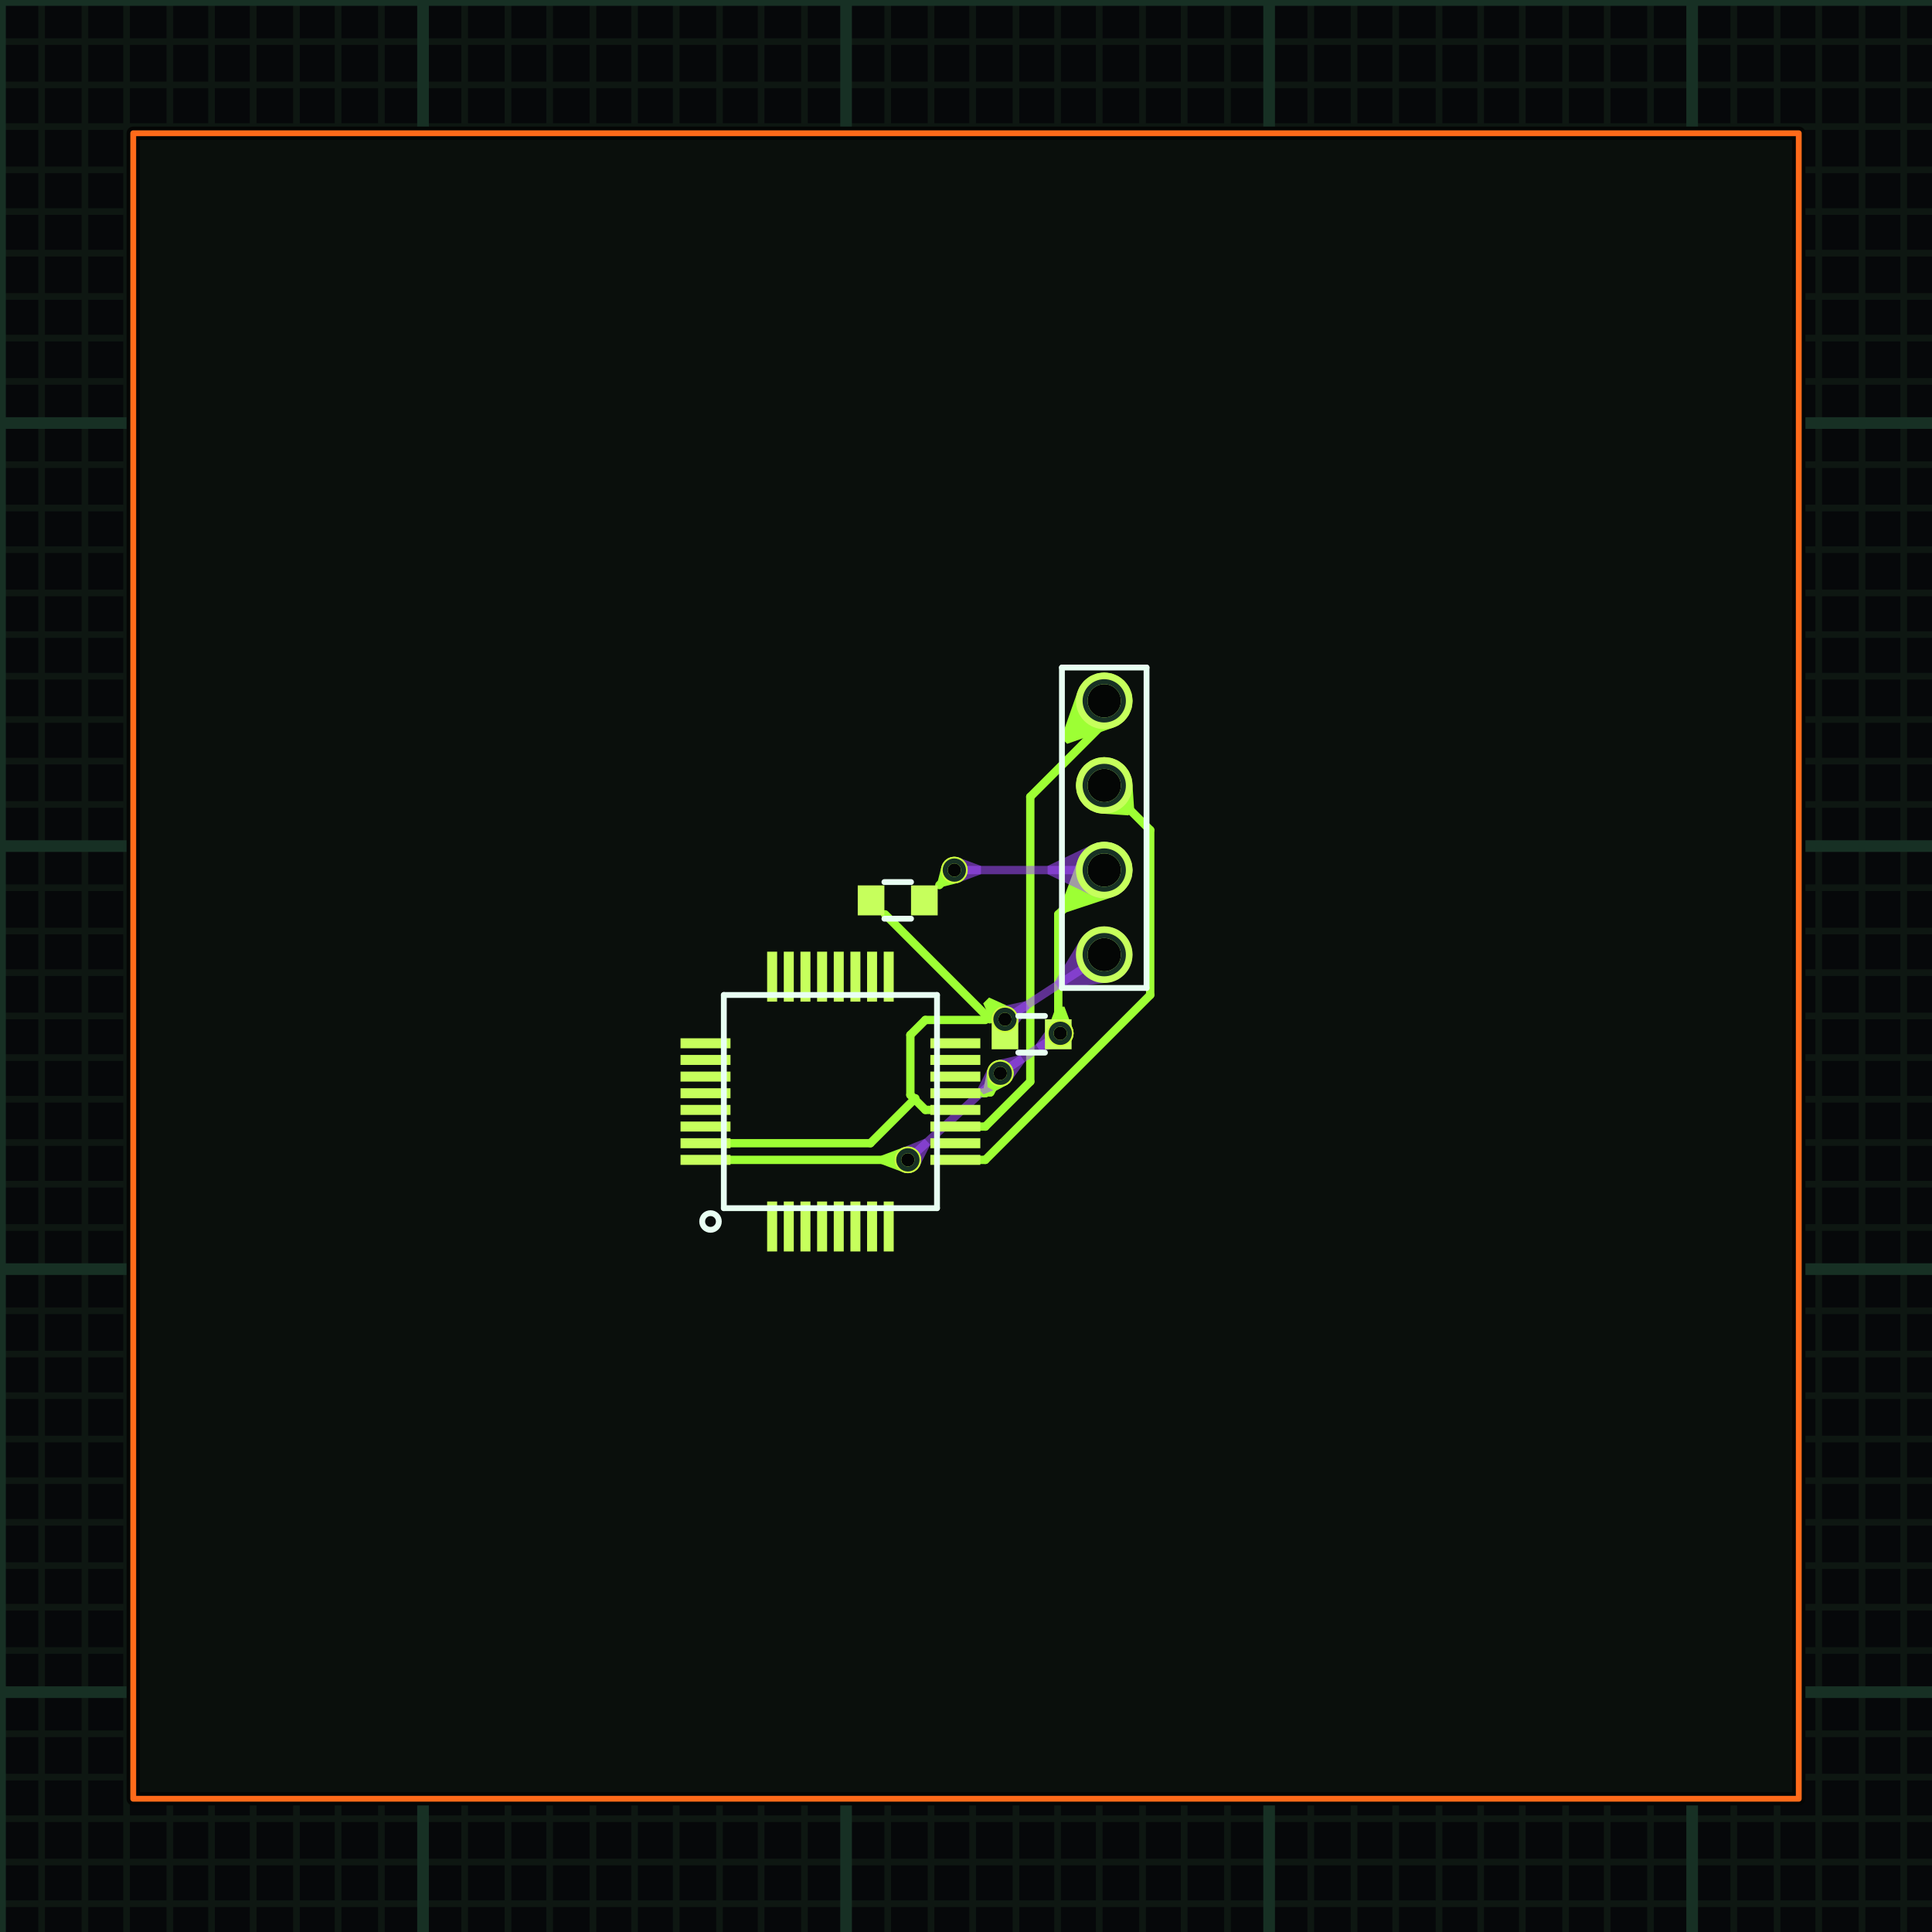
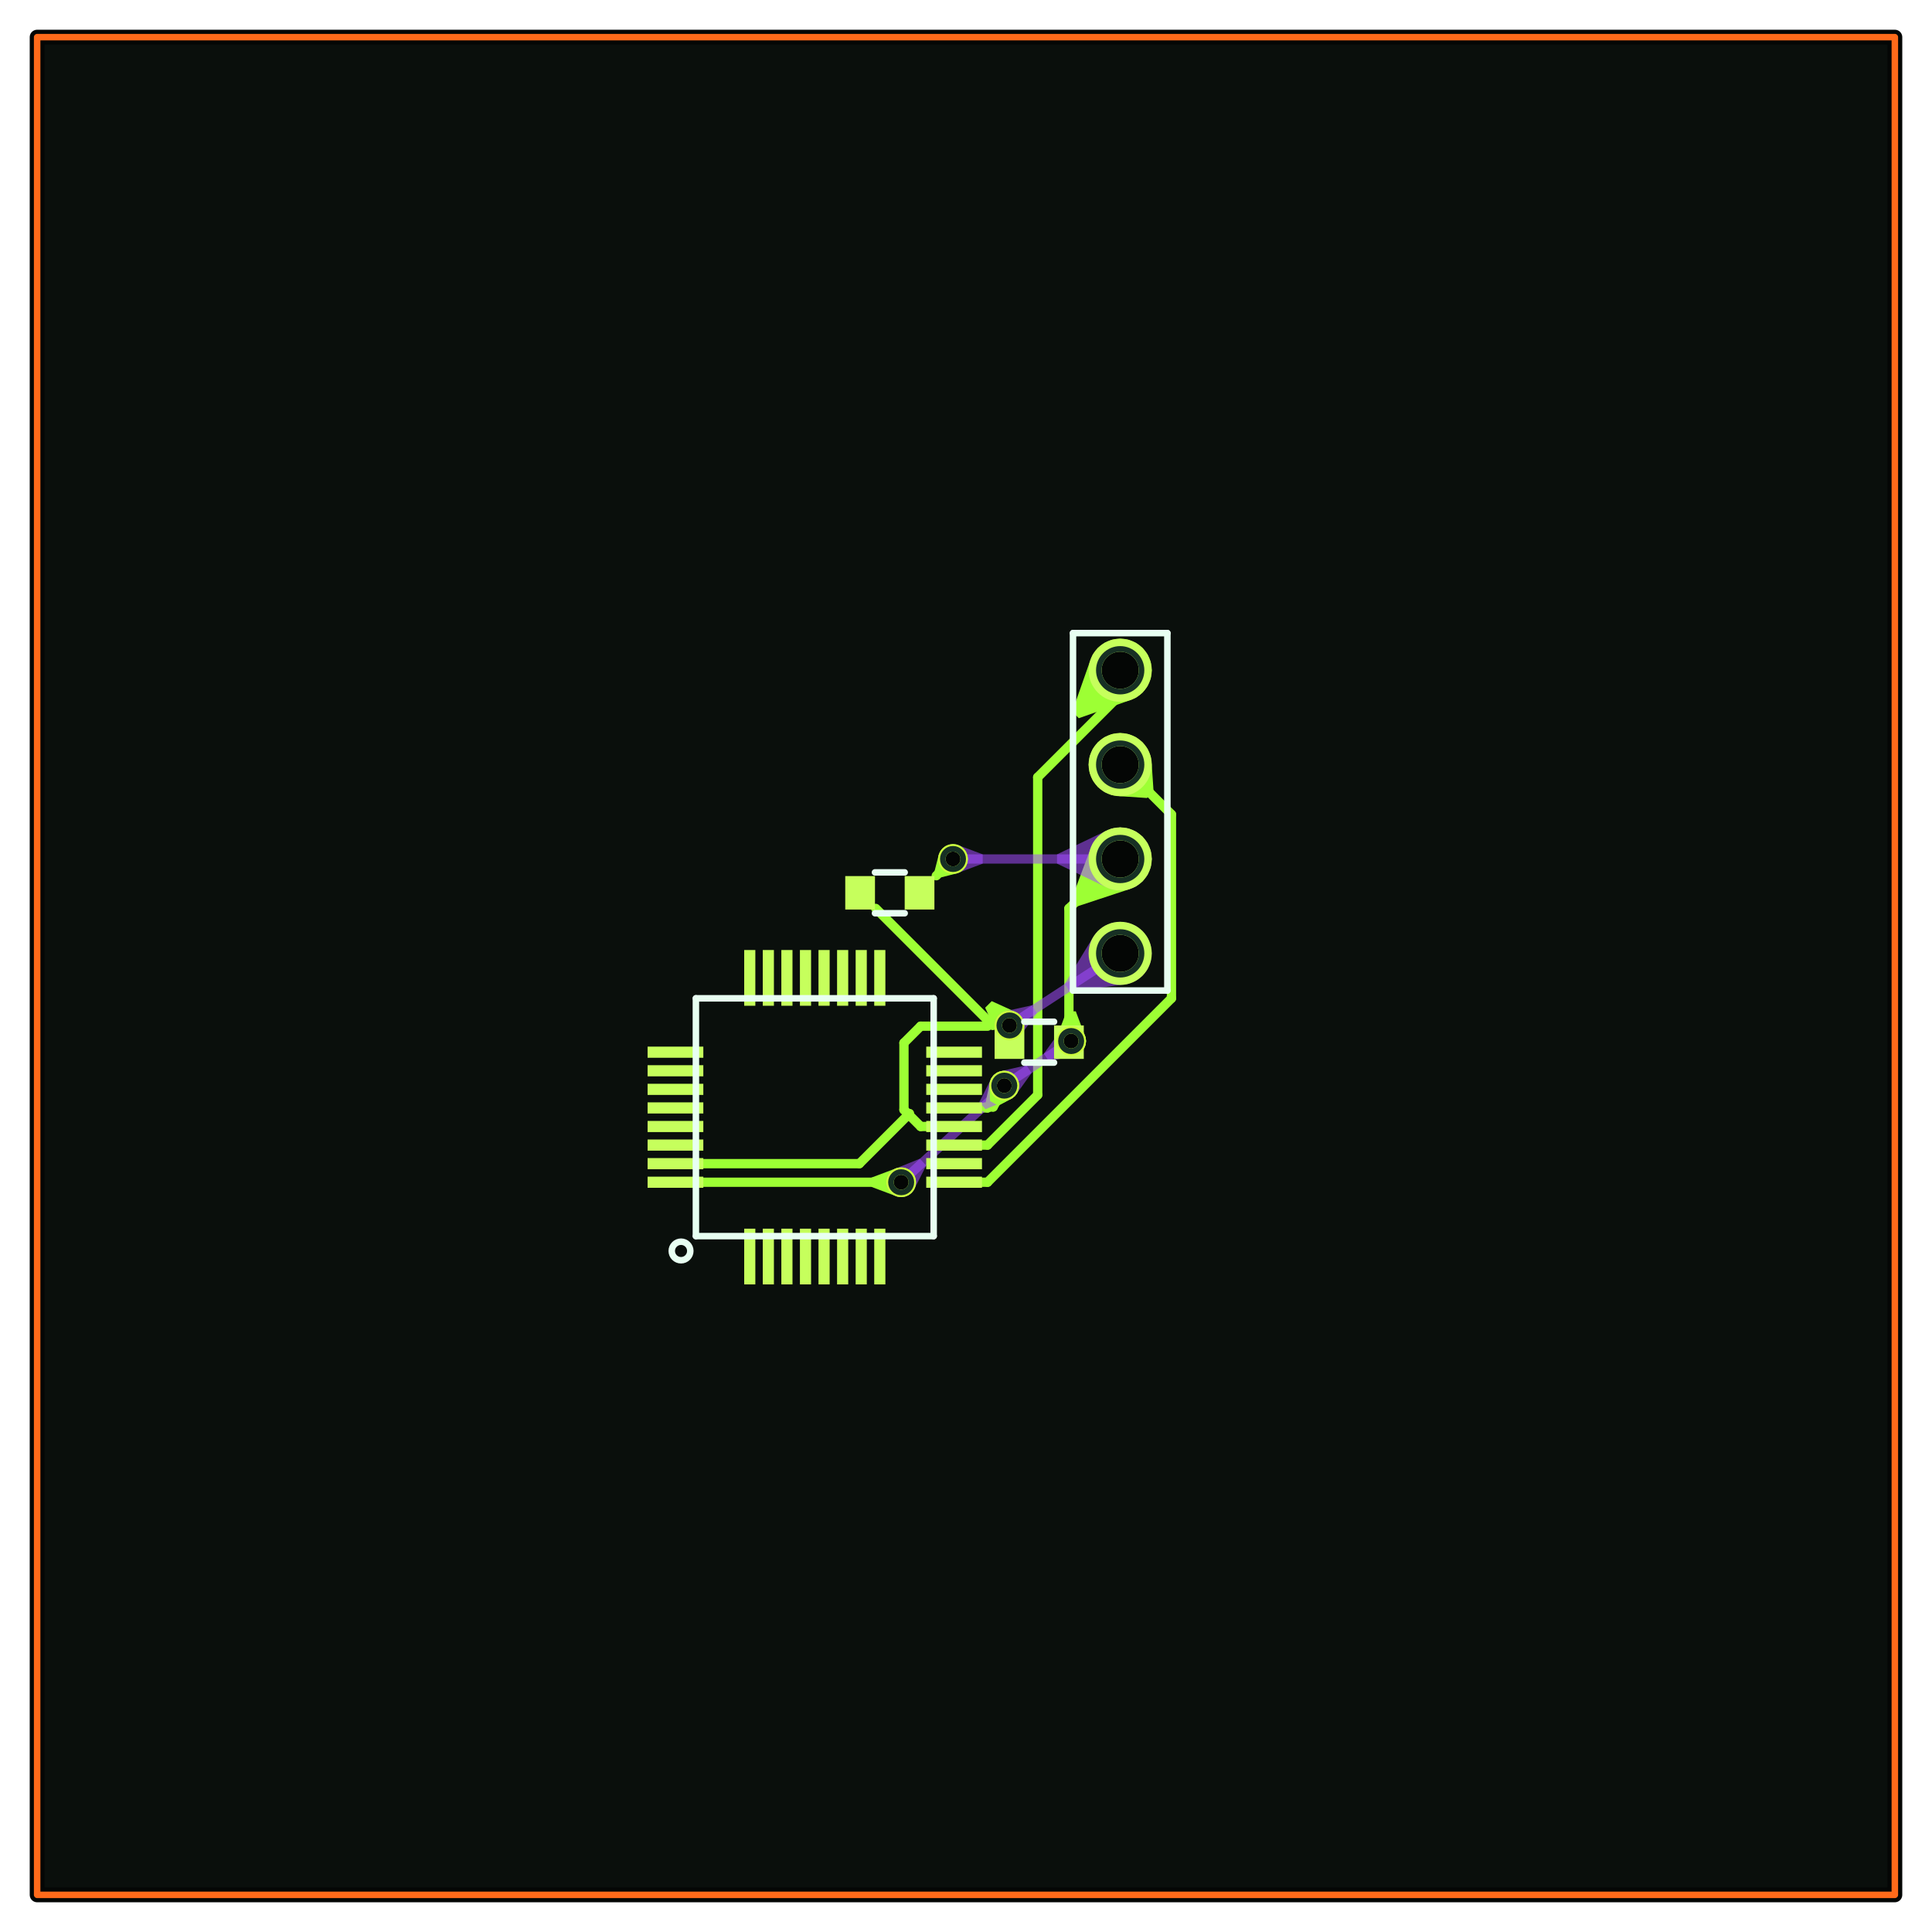
- <svg xmlns="http://www.w3.org/2000/svg" width="116.00" height="116.00" viewBox="0 0 116.00 116.00" shape-rendering="geometricPrecision" role="img" aria-label="vcad pcb render">
-   <rect x="0" y="0" width="116.00" height="116.00" fill="#06080A" />
-   <path d="M0.0 0 L0.0 116.0 M2.5 0 L2.5 116.0 M5.1 0 L5.1 116.0 M7.6 0 L7.6 116.0 M10.2 0 L10.2 116.0 M12.7 0 L12.7 116.0 M15.2 0 L15.2 116.0 M17.8 0 L17.8 116.0 M20.3 0 L20.3 116.0 M22.9 0 L22.9 116.0 M25.4 0 L25.4 116.0 M27.9 0 L27.9 116.0 M30.5 0 L30.5 116.0 M33.0 0 L33.0 116.0 M35.6 0 L35.6 116.0 M38.1 0 L38.1 116.0 M40.6 0 L40.6 116.0 M43.2 0 L43.2 116.0 M45.7 0 L45.7 116.0 M48.3 0 L48.3 116.0 M50.8 0 L50.8 116.0 M53.3 0 L53.3 116.0 M55.9 0 L55.9 116.0 M58.4 0 L58.4 116.0 M61.0 0 L61.0 116.0 M63.5 0 L63.5 116.0 M66.0 0 L66.0 116.0 M68.6 0 L68.6 116.0 M71.1 0 L71.1 116.0 M73.7 0 L73.7 116.0 M76.2 0 L76.2 116.0 M78.7 0 L78.7 116.0 M81.3 0 L81.3 116.0 M83.8 0 L83.8 116.0 M86.4 0 L86.4 116.0 M88.9 0 L88.9 116.0 M91.4 0 L91.4 116.0 M94.0 0 L94.0 116.0 M96.5 0 L96.5 116.0 M99.1 0 L99.1 116.0 M101.6 0 L101.6 116.0 M104.1 0 L104.1 116.0 M106.7 0 L106.7 116.0 M109.2 0 L109.2 116.0 M111.8 0 L111.8 116.0 M114.3 0 L114.3 116.0 M0 0.0 L116.0 0.0 M0 2.5 L116.0 2.5 M0 5.1 L116.0 5.1 M0 7.6 L116.0 7.6 M0 10.2 L116.0 10.2 M0 12.7 L116.0 12.7 M0 15.2 L116.0 15.2 M0 17.8 L116.0 17.8 M0 20.3 L116.0 20.3 M0 22.9 L116.0 22.9 M0 25.4 L116.0 25.4 M0 27.9 L116.0 27.9 M0 30.5 L116.0 30.5 M0 33.0 L116.0 33.0 M0 35.6 L116.0 35.6 M0 38.1 L116.0 38.1 M0 40.6 L116.0 40.6 M0 43.2 L116.0 43.2 M0 45.7 L116.0 45.7 M0 48.3 L116.0 48.3 M0 50.8 L116.0 50.8 M0 53.3 L116.0 53.3 M0 55.9 L116.0 55.9 M0 58.4 L116.0 58.4 M0 61.0 L116.0 61.0 M0 63.5 L116.0 63.5 M0 66.0 L116.0 66.0 M0 68.6 L116.0 68.6 M0 71.1 L116.0 71.1 M0 73.7 L116.0 73.7 M0 76.2 L116.0 76.2 M0 78.7 L116.0 78.7 M0 81.3 L116.0 81.3 M0 83.8 L116.0 83.8 M0 86.4 L116.0 86.4 M0 88.9 L116.0 88.9 M0 91.4 L116.0 91.4 M0 94.0 L116.0 94.0 M0 96.5 L116.0 96.5 M0 99.1 L116.0 99.1 M0 101.6 L116.0 101.6 M0 104.1 L116.0 104.1 M0 106.7 L116.0 106.7 M0 109.2 L116.0 109.2 M0 111.8 L116.0 111.8 M0 114.3 L116.0 114.3 " fill="none" stroke="#0E1712" stroke-width="0.4" />
-   <path d="M0.0 0 L0.0 116.0 M25.4 0 L25.4 116.0 M50.8 0 L50.8 116.0 M76.2 0 L76.2 116.0 M101.6 0 L101.6 116.0 M0 0.0 L116.0 0.0 M0 25.4 L116.0 25.4 M0 50.8 L116.0 50.8 M0 76.2 L116.0 76.2 M0 101.6 L116.0 101.6 " fill="none" stroke="#173024" stroke-width="0.7" />
-   <polygon points="8.000,108.000 108.000,108.000 108.000,8.000 8.000,8.000" fill="#0A0F0C" />
-   <polyline points="8.000,108.000 108.000,108.000 108.000,8.000 8.000,8.000 8.000,108.000" fill="none" stroke="#040605" stroke-width="0.800" stroke-linecap="round" stroke-linejoin="round" />
-   <line x1="58.260" y1="67.640" x2="59.160" y2="67.640" stroke="#9DFF34" stroke-width="0.500" stroke-linecap="round" />
-   <line x1="59.160" y1="67.640" x2="61.860" y2="64.940" stroke="#9DFF34" stroke-width="0.500" stroke-linecap="round" />
-   <line x1="61.860" y1="64.940" x2="61.860" y2="47.840" stroke="#9DFF34" stroke-width="0.500" stroke-linecap="round" />
-   <line x1="61.860" y1="47.840" x2="66.360" y2="43.340" stroke="#9DFF34" stroke-width="0.500" stroke-linecap="round" />
-   <line x1="58.260" y1="69.640" x2="59.160" y2="69.640" stroke="#9DFF34" stroke-width="0.500" stroke-linecap="round" />
-   <line x1="59.160" y1="69.640" x2="69.060" y2="59.740" stroke="#9DFF34" stroke-width="0.500" stroke-linecap="round" />
-   <line x1="69.060" y1="59.740" x2="69.060" y2="49.840" stroke="#9DFF34" stroke-width="0.500" stroke-linecap="round" />
-   <line x1="69.060" y1="49.840" x2="67.260" y2="48.040" stroke="#9DFF34" stroke-width="0.500" stroke-linecap="round" />
-   <line x1="59.440" y1="61.200" x2="53.140" y2="54.900" stroke="#9DFF34" stroke-width="0.500" stroke-linecap="round" />
-   <line x1="63.540" y1="61.200" x2="63.540" y2="54.900" stroke="#9DFF34" stroke-width="0.500" stroke-linecap="round" />
-   <line x1="63.540" y1="54.900" x2="66.300" y2="52.240" stroke="#9DFF34" stroke-width="0.500" stroke-linecap="round" />
+ <svg xmlns="http://www.w3.org/2000/svg" width="104.00" height="104.00" viewBox="0 0 104.00 104.00" shape-rendering="geometricPrecision" role="img" aria-label="vcad pcb render">
+   <polygon points="2.000,102.000 102.000,102.000 102.000,2.000 2.000,2.000" fill="#0A0F0C" />
+   <polyline points="2.000,102.000 102.000,102.000 102.000,2.000 2.000,2.000 2.000,102.000" fill="none" stroke="#040605" stroke-width="0.800" stroke-linecap="round" stroke-linejoin="round" />
+   <line x1="52.260" y1="61.640" x2="53.160" y2="61.640" stroke="#9DFF34" stroke-width="0.500" stroke-linecap="round" />
+   <line x1="53.160" y1="61.640" x2="55.860" y2="58.940" stroke="#9DFF34" stroke-width="0.500" stroke-linecap="round" />
+   <line x1="55.860" y1="58.940" x2="55.860" y2="41.840" stroke="#9DFF34" stroke-width="0.500" stroke-linecap="round" />
+   <line x1="55.860" y1="41.840" x2="60.360" y2="37.340" stroke="#9DFF34" stroke-width="0.500" stroke-linecap="round" />
+   <line x1="52.260" y1="63.640" x2="53.160" y2="63.640" stroke="#9DFF34" stroke-width="0.500" stroke-linecap="round" />
+   <line x1="53.160" y1="63.640" x2="63.060" y2="53.740" stroke="#9DFF34" stroke-width="0.500" stroke-linecap="round" />
+   <line x1="63.060" y1="53.740" x2="63.060" y2="43.840" stroke="#9DFF34" stroke-width="0.500" stroke-linecap="round" />
+   <line x1="63.060" y1="43.840" x2="61.260" y2="42.040" stroke="#9DFF34" stroke-width="0.500" stroke-linecap="round" />
+   <line x1="53.440" y1="55.200" x2="47.140" y2="48.900" stroke="#9DFF34" stroke-width="0.500" stroke-linecap="round" />
+   <line x1="57.540" y1="55.200" x2="57.540" y2="48.900" stroke="#9DFF34" stroke-width="0.500" stroke-linecap="round" />
+   <line x1="57.540" y1="48.900" x2="60.300" y2="46.240" stroke="#9DFF34" stroke-width="0.500" stroke-linecap="round" />
  <g opacity="0.550">
-     <line x1="60.340" y1="61.200" x2="66.300" y2="57.320" stroke="#A24BFF" stroke-width="0.500" stroke-linecap="round" />
+     <line x1="54.340" y1="55.200" x2="60.300" y2="51.320" stroke="#A24BFF" stroke-width="0.500" stroke-linecap="round" />
  </g>
  <g opacity="0.550">
-     <line x1="66.300" y1="52.240" x2="57.300" y2="52.240" stroke="#A24BFF" stroke-width="0.500" stroke-linecap="round" />
+     <line x1="60.300" y1="46.240" x2="51.300" y2="46.240" stroke="#A24BFF" stroke-width="0.500" stroke-linecap="round" />
  </g>
-   <line x1="57.300" y1="52.240" x2="56.400" y2="53.140" stroke="#9DFF34" stroke-width="0.500" stroke-linecap="round" />
-   <line x1="56.460" y1="66.640" x2="55.560" y2="66.640" stroke="#9DFF34" stroke-width="0.500" stroke-linecap="round" />
-   <line x1="55.560" y1="66.640" x2="54.660" y2="65.740" stroke="#9DFF34" stroke-width="0.500" stroke-linecap="round" />
-   <line x1="54.660" y1="65.740" x2="54.660" y2="62.140" stroke="#9DFF34" stroke-width="0.500" stroke-linecap="round" />
-   <line x1="54.660" y1="62.140" x2="55.560" y2="61.240" stroke="#9DFF34" stroke-width="0.500" stroke-linecap="round" />
-   <line x1="55.560" y1="61.240" x2="59.160" y2="61.240" stroke="#9DFF34" stroke-width="0.500" stroke-linecap="round" />
-   <line x1="43.260" y1="68.640" x2="52.260" y2="68.640" stroke="#9DFF34" stroke-width="0.500" stroke-linecap="round" />
-   <line x1="52.260" y1="68.640" x2="54.960" y2="65.940" stroke="#9DFF34" stroke-width="0.500" stroke-linecap="round" />
-   <line x1="58.260" y1="65.640" x2="59.160" y2="65.640" stroke="#9DFF34" stroke-width="0.500" stroke-linecap="round" />
-   <line x1="59.160" y1="65.640" x2="60.060" y2="64.440" stroke="#9DFF34" stroke-width="0.500" stroke-linecap="round" />
+   <line x1="51.300" y1="46.240" x2="50.400" y2="47.140" stroke="#9DFF34" stroke-width="0.500" stroke-linecap="round" />
+   <line x1="50.460" y1="60.640" x2="49.560" y2="60.640" stroke="#9DFF34" stroke-width="0.500" stroke-linecap="round" />
+   <line x1="49.560" y1="60.640" x2="48.660" y2="59.740" stroke="#9DFF34" stroke-width="0.500" stroke-linecap="round" />
+   <line x1="48.660" y1="59.740" x2="48.660" y2="56.140" stroke="#9DFF34" stroke-width="0.500" stroke-linecap="round" />
+   <line x1="48.660" y1="56.140" x2="49.560" y2="55.240" stroke="#9DFF34" stroke-width="0.500" stroke-linecap="round" />
+   <line x1="49.560" y1="55.240" x2="53.160" y2="55.240" stroke="#9DFF34" stroke-width="0.500" stroke-linecap="round" />
+   <line x1="37.260" y1="62.640" x2="46.260" y2="62.640" stroke="#9DFF34" stroke-width="0.500" stroke-linecap="round" />
+   <line x1="46.260" y1="62.640" x2="48.960" y2="59.940" stroke="#9DFF34" stroke-width="0.500" stroke-linecap="round" />
+   <line x1="52.260" y1="59.640" x2="53.160" y2="59.640" stroke="#9DFF34" stroke-width="0.500" stroke-linecap="round" />
+   <line x1="53.160" y1="59.640" x2="54.060" y2="58.440" stroke="#9DFF34" stroke-width="0.500" stroke-linecap="round" />
  <g opacity="0.550">
-     <line x1="60.060" y1="64.440" x2="63.660" y2="62.040" stroke="#A24BFF" stroke-width="0.500" stroke-linecap="round" />
+     <line x1="54.060" y1="58.440" x2="57.660" y2="56.040" stroke="#A24BFF" stroke-width="0.500" stroke-linecap="round" />
  </g>
-   <line x1="63.660" y1="62.040" x2="63.540" y2="62.100" stroke="#9DFF34" stroke-width="0.500" stroke-linecap="round" />
-   <line x1="43.710" y1="69.640" x2="54.510" y2="69.640" stroke="#9DFF34" stroke-width="0.500" stroke-linecap="round" />
+   <line x1="57.660" y1="56.040" x2="57.540" y2="56.100" stroke="#9DFF34" stroke-width="0.500" stroke-linecap="round" />
+   <line x1="37.710" y1="63.640" x2="48.510" y2="63.640" stroke="#9DFF34" stroke-width="0.500" stroke-linecap="round" />
  <g opacity="0.550">
-     <line x1="54.510" y1="69.640" x2="60.069" y2="64.531" stroke="#A24BFF" stroke-width="0.500" stroke-linecap="round" />
+     <line x1="48.510" y1="63.640" x2="54.069" y2="58.531" stroke="#A24BFF" stroke-width="0.500" stroke-linecap="round" />
  </g>
-   <line x1="60.069" y1="64.531" x2="59.460" y2="65.590" stroke="#9DFF34" stroke-width="0.500" stroke-linecap="round" />
-   <line x1="59.460" y1="65.590" x2="59.010" y2="65.590" stroke="#9DFF34" stroke-width="0.500" stroke-linecap="round" />
-   <polygon points="63.719,44.307 64.073,44.661 66.740,43.722 67.150,43.552 67.502,43.282 67.772,42.930 67.942,42.520 68.000,42.080 67.942,41.640 67.772,41.230 67.502,40.878 67.150,40.608 66.740,40.438 66.300,40.380 65.860,40.438 65.450,40.608 65.098,40.878 64.828,41.230 64.658,41.640" fill="#9DFF34" />
-   <polygon points="64.600,47.160 64.658,47.600 64.828,48.010 65.098,48.362 65.450,48.632 65.860,48.802 66.300,48.860 67.743,48.957 68.097,48.603 68.000,47.160 67.942,46.720 67.772,46.310 67.502,45.958 67.150,45.688 66.740,45.518 66.300,45.460 65.860,45.518 65.450,45.688 65.098,45.958 64.828,46.310 64.658,46.720" fill="#9DFF34" />
-   <polygon points="59.032,60.245 59.647,61.600 59.774,61.766 59.940,61.893 60.133,61.973 60.340,62.000 60.547,61.973 60.740,61.893 60.906,61.766 61.033,61.600 61.113,61.407 61.140,61.200 61.113,60.993 61.033,60.800 60.906,60.634 60.740,60.507 59.385,59.892" fill="#9DFF34" />
-   <polygon points="62.860,62.040 62.887,62.247 62.967,62.440 63.094,62.606 63.260,62.733 63.453,62.813 63.660,62.840 63.867,62.813 64.060,62.733 64.226,62.606 64.353,62.440 64.433,62.247 64.460,62.040 64.433,61.833 63.910,60.440 63.410,60.440 62.887,61.833" fill="#9DFF34" />
-   <polygon points="63.678,54.419 64.025,54.779 66.740,53.882 67.150,53.712 67.502,53.442 67.772,53.090 67.942,52.680 68.000,52.240 67.942,51.800 67.772,51.390 67.502,51.038 67.150,50.768 66.740,50.598 66.300,50.540 65.860,50.598 65.450,50.768 65.098,51.038 64.828,51.390 64.658,51.800" fill="#9DFF34" />
+   <line x1="54.069" y1="58.531" x2="53.460" y2="59.590" stroke="#9DFF34" stroke-width="0.500" stroke-linecap="round" />
+   <line x1="53.460" y1="59.590" x2="53.010" y2="59.590" stroke="#9DFF34" stroke-width="0.500" stroke-linecap="round" />
+   <polygon points="57.719,38.307 58.073,38.661 60.740,37.722 61.150,37.552 61.502,37.282 61.772,36.930 61.942,36.520 62.000,36.080 61.942,35.640 61.772,35.230 61.502,34.878 61.150,34.608 60.740,34.438 60.300,34.380 59.860,34.438 59.450,34.608 59.098,34.878 58.828,35.230 58.658,35.640" fill="#9DFF34" />
+   <polygon points="58.600,41.160 58.658,41.600 58.828,42.010 59.098,42.362 59.450,42.632 59.860,42.802 60.300,42.860 61.743,42.957 62.097,42.603 62.000,41.160 61.942,40.720 61.772,40.310 61.502,39.958 61.150,39.688 60.740,39.518 60.300,39.460 59.860,39.518 59.450,39.688 59.098,39.958 58.828,40.310 58.658,40.720" fill="#9DFF34" />
+   <polygon points="53.032,54.245 53.647,55.600 53.774,55.766 53.940,55.893 54.133,55.973 54.340,56.000 54.547,55.973 54.740,55.893 54.906,55.766 55.033,55.600 55.113,55.407 55.140,55.200 55.113,54.993 55.033,54.800 54.906,54.634 54.740,54.507 53.385,53.892" fill="#9DFF34" />
+   <polygon points="56.860,56.040 56.887,56.247 56.967,56.440 57.094,56.606 57.260,56.733 57.453,56.813 57.660,56.840 57.867,56.813 58.060,56.733 58.226,56.606 58.353,56.440 58.433,56.247 58.460,56.040 58.433,55.833 57.910,54.440 57.410,54.440 56.887,55.833" fill="#9DFF34" />
+   <polygon points="57.678,48.419 58.025,48.779 60.740,47.882 61.150,47.712 61.502,47.442 61.772,47.090 61.942,46.680 62.000,46.240 61.942,45.800 61.772,45.390 61.502,45.038 61.150,44.768 60.740,44.598 60.300,44.540 59.860,44.598 59.450,44.768 59.098,45.038 58.828,45.390 58.658,45.800" fill="#9DFF34" />
  <g opacity="0.550">
-     <polygon points="59.540,61.200 59.567,61.407 59.647,61.600 59.774,61.766 59.940,61.893 60.133,61.973 60.340,62.000 60.547,61.973 60.740,61.893 60.906,61.766 61.033,61.600 61.817,60.537 61.544,60.118 60.133,60.427 59.940,60.507 59.774,60.634 59.647,60.800 59.567,60.993" fill="#A24BFF" />
+     <polygon points="53.540,55.200 53.567,55.407 53.647,55.600 53.774,55.766 53.940,55.893 54.133,55.973 54.340,56.000 54.547,55.973 54.740,55.893 54.906,55.766 55.033,55.600 55.817,54.537 55.544,54.118 54.133,54.427 53.940,54.507 53.774,54.634 53.647,54.800 53.567,54.993" fill="#A24BFF" />
  </g>
  <g opacity="0.550">
-     <polygon points="63.314,58.965 63.587,59.384 66.740,58.962 67.150,58.792 67.502,58.522 67.772,58.170 67.942,57.760 68.000,57.320 67.942,56.880 67.772,56.470 67.502,56.118 67.150,55.848 66.740,55.678 66.300,55.620 65.860,55.678 65.450,55.848 65.098,56.118 64.828,56.470" fill="#A24BFF" />
+     <polygon points="57.314,52.965 57.587,53.384 60.740,52.962 61.150,52.792 61.502,52.522 61.772,52.170 61.942,51.760 62.000,51.320 61.942,50.880 61.772,50.470 61.502,50.118 61.150,49.848 60.740,49.678 60.300,49.620 59.860,49.678 59.450,49.848 59.098,50.118 58.828,50.470" fill="#A24BFF" />
  </g>
  <g opacity="0.550">
-     <polygon points="62.900,52.490 65.450,53.712 65.860,53.882 66.300,53.940 66.740,53.882 67.150,53.712 67.502,53.442 67.772,53.090 67.942,52.680 68.000,52.240 67.942,51.800 67.772,51.390 67.502,51.038 67.150,50.768 66.740,50.598 66.300,50.540 65.860,50.598 65.450,50.768 62.900,51.990" fill="#A24BFF" />
+     <polygon points="56.900,46.490 59.450,47.712 59.860,47.882 60.300,47.940 60.740,47.882 61.150,47.712 61.502,47.442 61.772,47.090 61.942,46.680 62.000,46.240 61.942,45.800 61.772,45.390 61.502,45.038 61.150,44.768 60.740,44.598 60.300,44.540 59.860,44.598 59.450,44.768 56.900,45.990" fill="#A24BFF" />
  </g>
  <g opacity="0.550">
-     <polygon points="56.500,52.240 56.527,52.447 56.607,52.640 56.734,52.806 56.900,52.933 57.093,53.013 57.300,53.040 57.507,53.013 58.900,52.490 58.900,51.990 57.507,51.467 57.300,51.440 57.093,51.467 56.900,51.547 56.734,51.674 56.607,51.840 56.527,52.033" fill="#A24BFF" />
+     <polygon points="50.500,46.240 50.527,46.447 50.607,46.640 50.734,46.806 50.900,46.933 51.093,47.013 51.300,47.040 51.507,47.013 52.900,46.490 52.900,45.990 51.507,45.467 51.300,45.440 51.093,45.467 50.900,45.547 50.734,45.674 50.607,45.840 50.527,46.033" fill="#A24BFF" />
  </g>
-   <polygon points="56.313,52.873 56.667,53.227 57.507,53.013 57.700,52.933 57.866,52.806 57.993,52.640 58.073,52.447 58.100,52.240 58.073,52.033 57.993,51.840 57.866,51.674 57.700,51.547 57.507,51.467 57.300,51.440 57.093,51.467 56.900,51.547 56.734,51.674 56.607,51.840 56.527,52.033" fill="#9DFF34" />
-   <polygon points="59.050,65.370 59.450,65.670 60.460,65.133 60.626,65.006 60.753,64.840 60.833,64.647 60.860,64.440 60.833,64.233 60.753,64.040 60.626,63.874 60.460,63.747 60.267,63.667 60.060,63.640 59.853,63.667 59.660,63.747 59.494,63.874 59.367,64.040 59.287,64.233" fill="#9DFF34" />
+   <polygon points="50.313,46.873 50.667,47.227 51.507,47.013 51.700,46.933 51.866,46.806 51.993,46.640 52.073,46.447 52.100,46.240 52.073,46.033 51.993,45.840 51.866,45.674 51.700,45.547 51.507,45.467 51.300,45.440 51.093,45.467 50.900,45.547 50.734,45.674 50.607,45.840 50.527,46.033" fill="#9DFF34" />
+   <polygon points="53.050,59.370 53.450,59.670 54.460,59.133 54.626,59.006 54.753,58.840 54.833,58.647 54.860,58.440 54.833,58.233 54.753,58.040 54.626,57.874 54.460,57.747 54.267,57.667 54.060,57.640 53.853,57.667 53.660,57.747 53.494,57.874 53.367,58.040 53.287,58.233" fill="#9DFF34" />
  <g opacity="0.550">
-     <polygon points="59.260,64.440 59.287,64.647 59.367,64.840 59.494,65.006 59.660,65.133 59.853,65.213 60.060,65.240 60.267,65.213 60.460,65.133 60.626,65.006 60.753,64.840 61.530,63.760 61.253,63.344 59.853,63.667 59.660,63.747 59.494,63.874 59.367,64.040 59.287,64.233" fill="#A24BFF" />
+     <polygon points="53.260,58.440 53.287,58.647 53.367,58.840 53.494,59.006 53.660,59.133 53.853,59.213 54.060,59.240 54.267,59.213 54.460,59.133 54.626,59.006 54.753,58.840 55.530,57.760 55.253,57.344 53.853,57.667 53.660,57.747 53.494,57.874 53.367,58.040 53.287,58.233" fill="#A24BFF" />
  </g>
  <g opacity="0.550">
-     <polygon points="62.190,62.720 62.467,63.136 63.867,62.813 64.060,62.733 64.226,62.606 64.353,62.440 64.433,62.247 64.460,62.040 64.433,61.833 64.353,61.640 64.226,61.474 64.060,61.347 63.867,61.267 63.660,61.240 63.453,61.267 63.260,61.347 63.094,61.474 62.967,61.640" fill="#A24BFF" />
+     <polygon points="56.190,56.720 56.467,57.136 57.867,56.813 58.060,56.733 58.226,56.606 58.353,56.440 58.433,56.247 58.460,56.040 58.433,55.833 58.353,55.640 58.226,55.474 58.060,55.347 57.867,55.267 57.660,55.240 57.453,55.267 57.260,55.347 57.094,55.474 56.967,55.640" fill="#A24BFF" />
  </g>
-   <polygon points="62.860,62.040 62.887,62.247 62.967,62.440 63.094,62.606 63.260,62.733 63.453,62.813 63.660,62.840 63.867,62.813 64.060,62.733 64.226,62.606 64.353,62.440 64.433,62.247 64.460,62.040 64.433,61.833 64.353,61.640 64.226,61.474 64.060,61.347 63.867,61.267 63.660,61.240 63.453,61.267 63.260,61.347 63.094,61.474 62.967,61.640 62.887,61.833" fill="#9DFF34" />
-   <polygon points="62.740,62.100 62.767,62.307 62.847,62.500 62.974,62.666 63.140,62.793 63.333,62.873 63.540,62.900 63.747,62.873 63.940,62.793 64.106,62.666 64.233,62.500 64.313,62.307 64.340,62.100 64.313,61.893 64.233,61.700 64.106,61.534 63.940,61.407 63.747,61.327 63.540,61.300 63.333,61.327 63.140,61.407 62.974,61.534 62.847,61.700 62.767,61.893" fill="#9DFF34" />
-   <polygon points="52.910,69.890 54.303,70.413 54.510,70.440 54.717,70.413 54.910,70.333 55.076,70.206 55.203,70.040 55.283,69.847 55.310,69.640 55.283,69.433 55.203,69.240 55.076,69.074 54.910,68.947 54.717,68.867 54.510,68.840 54.303,68.867 52.910,69.390" fill="#9DFF34" />
+   <polygon points="56.860,56.040 56.887,56.247 56.967,56.440 57.094,56.606 57.260,56.733 57.453,56.813 57.660,56.840 57.867,56.813 58.060,56.733 58.226,56.606 58.353,56.440 58.433,56.247 58.460,56.040 58.433,55.833 58.353,55.640 58.226,55.474 58.060,55.347 57.867,55.267 57.660,55.240 57.453,55.267 57.260,55.347 57.094,55.474 56.967,55.640 56.887,55.833" fill="#9DFF34" />
+   <polygon points="56.740,56.100 56.767,56.307 56.847,56.500 56.974,56.666 57.140,56.793 57.333,56.873 57.540,56.900 57.747,56.873 57.940,56.793 58.106,56.666 58.233,56.500 58.313,56.307 58.340,56.100 58.313,55.893 58.233,55.700 58.106,55.534 57.940,55.407 57.747,55.327 57.540,55.300 57.333,55.327 57.140,55.407 56.974,55.534 56.847,55.700 56.767,55.893" fill="#9DFF34" />
+   <polygon points="46.910,63.890 48.303,64.413 48.510,64.440 48.717,64.413 48.910,64.333 49.076,64.206 49.203,64.040 49.283,63.847 49.310,63.640 49.283,63.433 49.203,63.240 49.076,63.074 48.910,62.947 48.717,62.867 48.510,62.840 48.303,62.867 46.910,63.390" fill="#9DFF34" />
  <g opacity="0.550">
-     <polygon points="53.710,69.640 53.737,69.847 53.817,70.040 53.944,70.206 54.110,70.333 54.303,70.413 54.510,70.440 54.717,70.413 54.910,70.333 55.076,70.206 55.203,70.040 55.857,68.741 55.519,68.373 54.303,68.867 54.110,68.947 53.944,69.074 53.817,69.240 53.737,69.433" fill="#A24BFF" />
+     <polygon points="47.710,63.640 47.737,63.847 47.817,64.040 47.944,64.206 48.110,64.333 48.303,64.413 48.510,64.440 48.717,64.413 48.910,64.333 49.076,64.206 49.203,64.040 49.857,62.741 49.519,62.373 48.303,62.867 48.110,62.947 47.944,63.074 47.817,63.240 47.737,63.433" fill="#A24BFF" />
  </g>
  <g opacity="0.550">
-     <polygon points="58.713,65.339 59.051,65.707 60.267,65.213 60.460,65.133 60.626,65.006 60.753,64.840 60.833,64.647 60.860,64.440 60.833,64.233 60.753,64.040 60.626,63.874 60.460,63.747 60.267,63.667 60.060,63.640 59.853,63.667 59.660,63.747 59.494,63.874 59.367,64.040" fill="#A24BFF" />
+     <polygon points="52.713,59.339 53.051,59.707 54.267,59.213 54.460,59.133 54.626,59.006 54.753,58.840 54.833,58.647 54.860,58.440 54.833,58.233 54.753,58.040 54.626,57.874 54.460,57.747 54.267,57.667 54.060,57.640 53.853,57.667 53.660,57.747 53.494,57.874 53.367,58.040" fill="#A24BFF" />
  </g>
-   <polygon points="59.260,64.440 59.295,65.269 59.729,65.518 60.460,65.133 60.626,65.006 60.753,64.840 60.833,64.647 60.860,64.440 60.833,64.233 60.753,64.040 60.626,63.874 60.460,63.747 60.267,63.667 60.060,63.640 59.853,63.667 59.660,63.747 59.494,63.874 59.367,64.040 59.287,64.233" fill="#9DFF34" />
-   <polygon points="40.860,62.940 43.860,62.940 43.860,62.340 40.860,62.340" fill="#C6FF5C" />
-   <polygon points="40.860,63.940 43.860,63.940 43.860,63.340 40.860,63.340" fill="#C6FF5C" />
-   <polygon points="40.860,64.940 43.860,64.940 43.860,64.340 40.860,64.340" fill="#C6FF5C" />
-   <polygon points="40.860,65.940 43.860,65.940 43.860,65.340 40.860,65.340" fill="#C6FF5C" />
-   <polygon points="40.860,66.940 43.860,66.940 43.860,66.340 40.860,66.340" fill="#C6FF5C" />
-   <polygon points="40.860,67.940 43.860,67.940 43.860,67.340 40.860,67.340" fill="#C6FF5C" />
-   <polygon points="40.860,68.940 43.860,68.940 43.860,68.340 40.860,68.340" fill="#C6FF5C" />
-   <polygon points="40.860,69.940 43.860,69.940 43.860,69.340 40.860,69.340" fill="#C6FF5C" />
-   <polygon points="46.060,60.140 46.660,60.140 46.660,57.140 46.060,57.140" fill="#C6FF5C" />
-   <polygon points="47.060,60.140 47.660,60.140 47.660,57.140 47.060,57.140" fill="#C6FF5C" />
-   <polygon points="48.060,60.140 48.660,60.140 48.660,57.140 48.060,57.140" fill="#C6FF5C" />
-   <polygon points="49.060,60.140 49.660,60.140 49.660,57.140 49.060,57.140" fill="#C6FF5C" />
-   <polygon points="50.060,60.140 50.660,60.140 50.660,57.140 50.060,57.140" fill="#C6FF5C" />
-   <polygon points="51.060,60.140 51.660,60.140 51.660,57.140 51.060,57.140" fill="#C6FF5C" />
-   <polygon points="52.060,60.140 52.660,60.140 52.660,57.140 52.060,57.140" fill="#C6FF5C" />
-   <polygon points="53.060,60.140 53.660,60.140 53.660,57.140 53.060,57.140" fill="#C6FF5C" />
-   <polygon points="55.860,69.940 58.860,69.940 58.860,69.340 55.860,69.340" fill="#C6FF5C" />
-   <polygon points="55.860,68.940 58.860,68.940 58.860,68.340 55.860,68.340" fill="#C6FF5C" />
-   <polygon points="55.860,67.940 58.860,67.940 58.860,67.340 55.860,67.340" fill="#C6FF5C" />
-   <polygon points="55.860,66.940 58.860,66.940 58.860,66.340 55.860,66.340" fill="#C6FF5C" />
-   <polygon points="55.860,65.940 58.860,65.940 58.860,65.340 55.860,65.340" fill="#C6FF5C" />
-   <polygon points="55.860,64.940 58.860,64.940 58.860,64.340 55.860,64.340" fill="#C6FF5C" />
-   <polygon points="55.860,63.940 58.860,63.940 58.860,63.340 55.860,63.340" fill="#C6FF5C" />
-   <polygon points="55.860,62.940 58.860,62.940 58.860,62.340 55.860,62.340" fill="#C6FF5C" />
-   <polygon points="53.060,75.140 53.660,75.140 53.660,72.140 53.060,72.140" fill="#C6FF5C" />
-   <polygon points="52.060,75.140 52.660,75.140 52.660,72.140 52.060,72.140" fill="#C6FF5C" />
-   <polygon points="51.060,75.140 51.660,75.140 51.660,72.140 51.060,72.140" fill="#C6FF5C" />
-   <polygon points="50.060,75.140 50.660,75.140 50.660,72.140 50.060,72.140" fill="#C6FF5C" />
-   <polygon points="49.060,75.140 49.660,75.140 49.660,72.140 49.060,72.140" fill="#C6FF5C" />
-   <polygon points="48.060,75.140 48.660,75.140 48.660,72.140 48.060,72.140" fill="#C6FF5C" />
-   <polygon points="47.060,75.140 47.660,75.140 47.660,72.140 47.060,72.140" fill="#C6FF5C" />
-   <polygon points="46.060,75.140 46.660,75.140 46.660,72.140 46.060,72.140" fill="#C6FF5C" />
-   <polygon points="59.540,63.000 61.140,63.000 61.140,61.200 59.540,61.200" fill="#C6FF5C" />
-   <polygon points="62.740,63.000 64.340,63.000 64.340,61.200 62.740,61.200" fill="#C6FF5C" />
-   <polygon points="51.500,54.960 53.100,54.960 53.100,53.160 51.500,53.160" fill="#C6FF5C" />
-   <polygon points="54.700,54.960 56.300,54.960 56.300,53.160 54.700,53.160" fill="#C6FF5C" />
-   <circle cx="66.300" cy="57.320" r="1.700" fill="#C6FF5C" />
-   <circle cx="66.300" cy="57.320" r="1.000" fill="#040605" />
-   <circle cx="66.300" cy="57.320" r="1.150" fill="none" stroke="#173024" stroke-width="0.300" />
-   <circle cx="66.300" cy="52.240" r="1.700" fill="#C6FF5C" />
-   <circle cx="66.300" cy="52.240" r="1.000" fill="#040605" />
-   <circle cx="66.300" cy="52.240" r="1.150" fill="none" stroke="#173024" stroke-width="0.300" />
-   <circle cx="66.300" cy="47.160" r="1.700" fill="#C6FF5C" />
-   <circle cx="66.300" cy="47.160" r="1.000" fill="#040605" />
-   <circle cx="66.300" cy="47.160" r="1.150" fill="none" stroke="#173024" stroke-width="0.300" />
-   <circle cx="66.300" cy="42.080" r="1.700" fill="#C6FF5C" />
-   <circle cx="66.300" cy="42.080" r="1.000" fill="#040605" />
-   <circle cx="66.300" cy="42.080" r="1.150" fill="none" stroke="#173024" stroke-width="0.300" />
-   <circle cx="60.340" cy="61.200" r="0.800" fill="#CBFF3C" />
-   <circle cx="60.340" cy="61.200" r="0.400" fill="#040605" />
-   <circle cx="60.340" cy="61.200" r="0.550" fill="none" stroke="#173024" stroke-width="0.300" />
-   <circle cx="57.300" cy="52.240" r="0.800" fill="#CBFF3C" />
-   <circle cx="57.300" cy="52.240" r="0.400" fill="#040605" />
-   <circle cx="57.300" cy="52.240" r="0.550" fill="none" stroke="#173024" stroke-width="0.300" />
-   <circle cx="60.060" cy="64.440" r="0.800" fill="#CBFF3C" />
-   <circle cx="60.060" cy="64.440" r="0.400" fill="#040605" />
-   <circle cx="60.060" cy="64.440" r="0.550" fill="none" stroke="#173024" stroke-width="0.300" />
-   <circle cx="63.660" cy="62.040" r="0.800" fill="#CBFF3C" />
-   <circle cx="63.660" cy="62.040" r="0.400" fill="#040605" />
-   <circle cx="63.660" cy="62.040" r="0.550" fill="none" stroke="#173024" stroke-width="0.300" />
-   <circle cx="54.510" cy="69.640" r="0.800" fill="#CBFF3C" />
-   <circle cx="54.510" cy="69.640" r="0.400" fill="#040605" />
-   <circle cx="54.510" cy="69.640" r="0.550" fill="none" stroke="#173024" stroke-width="0.300" />
-   <polyline points="43.460,72.540 56.260,72.540" fill="none" stroke="#E8FFF2" stroke-width="0.350" stroke-linecap="round" stroke-linejoin="round" />
-   <polyline points="56.260,72.540 56.260,59.740" fill="none" stroke="#E8FFF2" stroke-width="0.350" stroke-linecap="round" stroke-linejoin="round" />
-   <polyline points="56.260,59.740 43.460,59.740" fill="none" stroke="#E8FFF2" stroke-width="0.350" stroke-linecap="round" stroke-linejoin="round" />
-   <polyline points="43.460,59.740 43.460,72.540" fill="none" stroke="#E8FFF2" stroke-width="0.350" stroke-linecap="round" stroke-linejoin="round" />
-   <circle cx="42.660" cy="73.340" r="0.500" fill="none" stroke="#E8FFF2" stroke-width="0.350" />
-   <polyline points="61.140,63.200 62.740,63.200" fill="none" stroke="#E8FFF2" stroke-width="0.350" stroke-linecap="round" stroke-linejoin="round" />
-   <polyline points="61.140,61.000 62.740,61.000" fill="none" stroke="#E8FFF2" stroke-width="0.350" stroke-linecap="round" stroke-linejoin="round" />
-   <polyline points="53.100,55.160 54.700,55.160" fill="none" stroke="#E8FFF2" stroke-width="0.350" stroke-linecap="round" stroke-linejoin="round" />
-   <polyline points="53.100,52.960 54.700,52.960" fill="none" stroke="#E8FFF2" stroke-width="0.350" stroke-linecap="round" stroke-linejoin="round" />
-   <polyline points="63.760,59.320 68.840,59.320" fill="none" stroke="#E8FFF2" stroke-width="0.350" stroke-linecap="round" stroke-linejoin="round" />
-   <polyline points="68.840,59.320 68.840,40.080" fill="none" stroke="#E8FFF2" stroke-width="0.350" stroke-linecap="round" stroke-linejoin="round" />
-   <polyline points="68.840,40.080 63.760,40.080" fill="none" stroke="#E8FFF2" stroke-width="0.350" stroke-linecap="round" stroke-linejoin="round" />
-   <polyline points="63.760,40.080 63.760,59.320" fill="none" stroke="#E8FFF2" stroke-width="0.350" stroke-linecap="round" stroke-linejoin="round" />
-   <polyline points="8.000,108.000 108.000,108.000 108.000,8.000 8.000,8.000 8.000,108.000" fill="none" stroke="#FF6A1A" stroke-width="0.350" stroke-linecap="round" stroke-linejoin="round" />
+   <polygon points="53.260,58.440 53.295,59.269 53.729,59.518 54.460,59.133 54.626,59.006 54.753,58.840 54.833,58.647 54.860,58.440 54.833,58.233 54.753,58.040 54.626,57.874 54.460,57.747 54.267,57.667 54.060,57.640 53.853,57.667 53.660,57.747 53.494,57.874 53.367,58.040 53.287,58.233" fill="#9DFF34" />
+   <polygon points="34.860,56.940 37.860,56.940 37.860,56.340 34.860,56.340" fill="#C6FF5C" />
+   <polygon points="34.860,57.940 37.860,57.940 37.860,57.340 34.860,57.340" fill="#C6FF5C" />
+   <polygon points="34.860,58.940 37.860,58.940 37.860,58.340 34.860,58.340" fill="#C6FF5C" />
+   <polygon points="34.860,59.940 37.860,59.940 37.860,59.340 34.860,59.340" fill="#C6FF5C" />
+   <polygon points="34.860,60.940 37.860,60.940 37.860,60.340 34.860,60.340" fill="#C6FF5C" />
+   <polygon points="34.860,61.940 37.860,61.940 37.860,61.340 34.860,61.340" fill="#C6FF5C" />
+   <polygon points="34.860,62.940 37.860,62.940 37.860,62.340 34.860,62.340" fill="#C6FF5C" />
+   <polygon points="34.860,63.940 37.860,63.940 37.860,63.340 34.860,63.340" fill="#C6FF5C" />
+   <polygon points="40.060,54.140 40.660,54.140 40.660,51.140 40.060,51.140" fill="#C6FF5C" />
+   <polygon points="41.060,54.140 41.660,54.140 41.660,51.140 41.060,51.140" fill="#C6FF5C" />
+   <polygon points="42.060,54.140 42.660,54.140 42.660,51.140 42.060,51.140" fill="#C6FF5C" />
+   <polygon points="43.060,54.140 43.660,54.140 43.660,51.140 43.060,51.140" fill="#C6FF5C" />
+   <polygon points="44.060,54.140 44.660,54.140 44.660,51.140 44.060,51.140" fill="#C6FF5C" />
+   <polygon points="45.060,54.140 45.660,54.140 45.660,51.140 45.060,51.140" fill="#C6FF5C" />
+   <polygon points="46.060,54.140 46.660,54.140 46.660,51.140 46.060,51.140" fill="#C6FF5C" />
+   <polygon points="47.060,54.140 47.660,54.140 47.660,51.140 47.060,51.140" fill="#C6FF5C" />
+   <polygon points="49.860,63.940 52.860,63.940 52.860,63.340 49.860,63.340" fill="#C6FF5C" />
+   <polygon points="49.860,62.940 52.860,62.940 52.860,62.340 49.860,62.340" fill="#C6FF5C" />
+   <polygon points="49.860,61.940 52.860,61.940 52.860,61.340 49.860,61.340" fill="#C6FF5C" />
+   <polygon points="49.860,60.940 52.860,60.940 52.860,60.340 49.860,60.340" fill="#C6FF5C" />
+   <polygon points="49.860,59.940 52.860,59.940 52.860,59.340 49.860,59.340" fill="#C6FF5C" />
+   <polygon points="49.860,58.940 52.860,58.940 52.860,58.340 49.860,58.340" fill="#C6FF5C" />
+   <polygon points="49.860,57.940 52.860,57.940 52.860,57.340 49.860,57.340" fill="#C6FF5C" />
+   <polygon points="49.860,56.940 52.860,56.940 52.860,56.340 49.860,56.340" fill="#C6FF5C" />
+   <polygon points="47.060,69.140 47.660,69.140 47.660,66.140 47.060,66.140" fill="#C6FF5C" />
+   <polygon points="46.060,69.140 46.660,69.140 46.660,66.140 46.060,66.140" fill="#C6FF5C" />
+   <polygon points="45.060,69.140 45.660,69.140 45.660,66.140 45.060,66.140" fill="#C6FF5C" />
+   <polygon points="44.060,69.140 44.660,69.140 44.660,66.140 44.060,66.140" fill="#C6FF5C" />
+   <polygon points="43.060,69.140 43.660,69.140 43.660,66.140 43.060,66.140" fill="#C6FF5C" />
+   <polygon points="42.060,69.140 42.660,69.140 42.660,66.140 42.060,66.140" fill="#C6FF5C" />
+   <polygon points="41.060,69.140 41.660,69.140 41.660,66.140 41.060,66.140" fill="#C6FF5C" />
+   <polygon points="40.060,69.140 40.660,69.140 40.660,66.140 40.060,66.140" fill="#C6FF5C" />
+   <polygon points="53.540,57.000 55.140,57.000 55.140,55.200 53.540,55.200" fill="#C6FF5C" />
+   <polygon points="56.740,57.000 58.340,57.000 58.340,55.200 56.740,55.200" fill="#C6FF5C" />
+   <polygon points="45.500,48.960 47.100,48.960 47.100,47.160 45.500,47.160" fill="#C6FF5C" />
+   <polygon points="48.700,48.960 50.300,48.960 50.300,47.160 48.700,47.160" fill="#C6FF5C" />
+   <circle cx="60.300" cy="51.320" r="1.700" fill="#C6FF5C" />
+   <circle cx="60.300" cy="51.320" r="1.000" fill="#040605" />
+   <circle cx="60.300" cy="51.320" r="1.150" fill="none" stroke="#173024" stroke-width="0.300" />
+   <circle cx="60.300" cy="46.240" r="1.700" fill="#C6FF5C" />
+   <circle cx="60.300" cy="46.240" r="1.000" fill="#040605" />
+   <circle cx="60.300" cy="46.240" r="1.150" fill="none" stroke="#173024" stroke-width="0.300" />
+   <circle cx="60.300" cy="41.160" r="1.700" fill="#C6FF5C" />
+   <circle cx="60.300" cy="41.160" r="1.000" fill="#040605" />
+   <circle cx="60.300" cy="41.160" r="1.150" fill="none" stroke="#173024" stroke-width="0.300" />
+   <circle cx="60.300" cy="36.080" r="1.700" fill="#C6FF5C" />
+   <circle cx="60.300" cy="36.080" r="1.000" fill="#040605" />
+   <circle cx="60.300" cy="36.080" r="1.150" fill="none" stroke="#173024" stroke-width="0.300" />
+   <circle cx="54.340" cy="55.200" r="0.800" fill="#CBFF3C" />
+   <circle cx="54.340" cy="55.200" r="0.400" fill="#040605" />
+   <circle cx="54.340" cy="55.200" r="0.550" fill="none" stroke="#173024" stroke-width="0.300" />
+   <circle cx="51.300" cy="46.240" r="0.800" fill="#CBFF3C" />
+   <circle cx="51.300" cy="46.240" r="0.400" fill="#040605" />
+   <circle cx="51.300" cy="46.240" r="0.550" fill="none" stroke="#173024" stroke-width="0.300" />
+   <circle cx="54.060" cy="58.440" r="0.800" fill="#CBFF3C" />
+   <circle cx="54.060" cy="58.440" r="0.400" fill="#040605" />
+   <circle cx="54.060" cy="58.440" r="0.550" fill="none" stroke="#173024" stroke-width="0.300" />
+   <circle cx="57.660" cy="56.040" r="0.800" fill="#CBFF3C" />
+   <circle cx="57.660" cy="56.040" r="0.400" fill="#040605" />
+   <circle cx="57.660" cy="56.040" r="0.550" fill="none" stroke="#173024" stroke-width="0.300" />
+   <circle cx="48.510" cy="63.640" r="0.800" fill="#CBFF3C" />
+   <circle cx="48.510" cy="63.640" r="0.400" fill="#040605" />
+   <circle cx="48.510" cy="63.640" r="0.550" fill="none" stroke="#173024" stroke-width="0.300" />
+   <polyline points="37.460,66.540 50.260,66.540" fill="none" stroke="#E8FFF2" stroke-width="0.350" stroke-linecap="round" stroke-linejoin="round" />
+   <polyline points="50.260,66.540 50.260,53.740" fill="none" stroke="#E8FFF2" stroke-width="0.350" stroke-linecap="round" stroke-linejoin="round" />
+   <polyline points="50.260,53.740 37.460,53.740" fill="none" stroke="#E8FFF2" stroke-width="0.350" stroke-linecap="round" stroke-linejoin="round" />
+   <polyline points="37.460,53.740 37.460,66.540" fill="none" stroke="#E8FFF2" stroke-width="0.350" stroke-linecap="round" stroke-linejoin="round" />
+   <circle cx="36.660" cy="67.340" r="0.500" fill="none" stroke="#E8FFF2" stroke-width="0.350" />
+   <polyline points="55.140,57.200 56.740,57.200" fill="none" stroke="#E8FFF2" stroke-width="0.350" stroke-linecap="round" stroke-linejoin="round" />
+   <polyline points="55.140,55.000 56.740,55.000" fill="none" stroke="#E8FFF2" stroke-width="0.350" stroke-linecap="round" stroke-linejoin="round" />
+   <polyline points="47.100,49.160 48.700,49.160" fill="none" stroke="#E8FFF2" stroke-width="0.350" stroke-linecap="round" stroke-linejoin="round" />
+   <polyline points="47.100,46.960 48.700,46.960" fill="none" stroke="#E8FFF2" stroke-width="0.350" stroke-linecap="round" stroke-linejoin="round" />
+   <polyline points="57.760,53.320 62.840,53.320" fill="none" stroke="#E8FFF2" stroke-width="0.350" stroke-linecap="round" stroke-linejoin="round" />
+   <polyline points="62.840,53.320 62.840,34.080" fill="none" stroke="#E8FFF2" stroke-width="0.350" stroke-linecap="round" stroke-linejoin="round" />
+   <polyline points="62.840,34.080 57.760,34.080" fill="none" stroke="#E8FFF2" stroke-width="0.350" stroke-linecap="round" stroke-linejoin="round" />
+   <polyline points="57.760,34.080 57.760,53.320" fill="none" stroke="#E8FFF2" stroke-width="0.350" stroke-linecap="round" stroke-linejoin="round" />
+   <polyline points="2.000,102.000 102.000,102.000 102.000,2.000 2.000,2.000 2.000,102.000" fill="none" stroke="#FF6A1A" stroke-width="0.350" stroke-linecap="round" stroke-linejoin="round" />
</svg>
